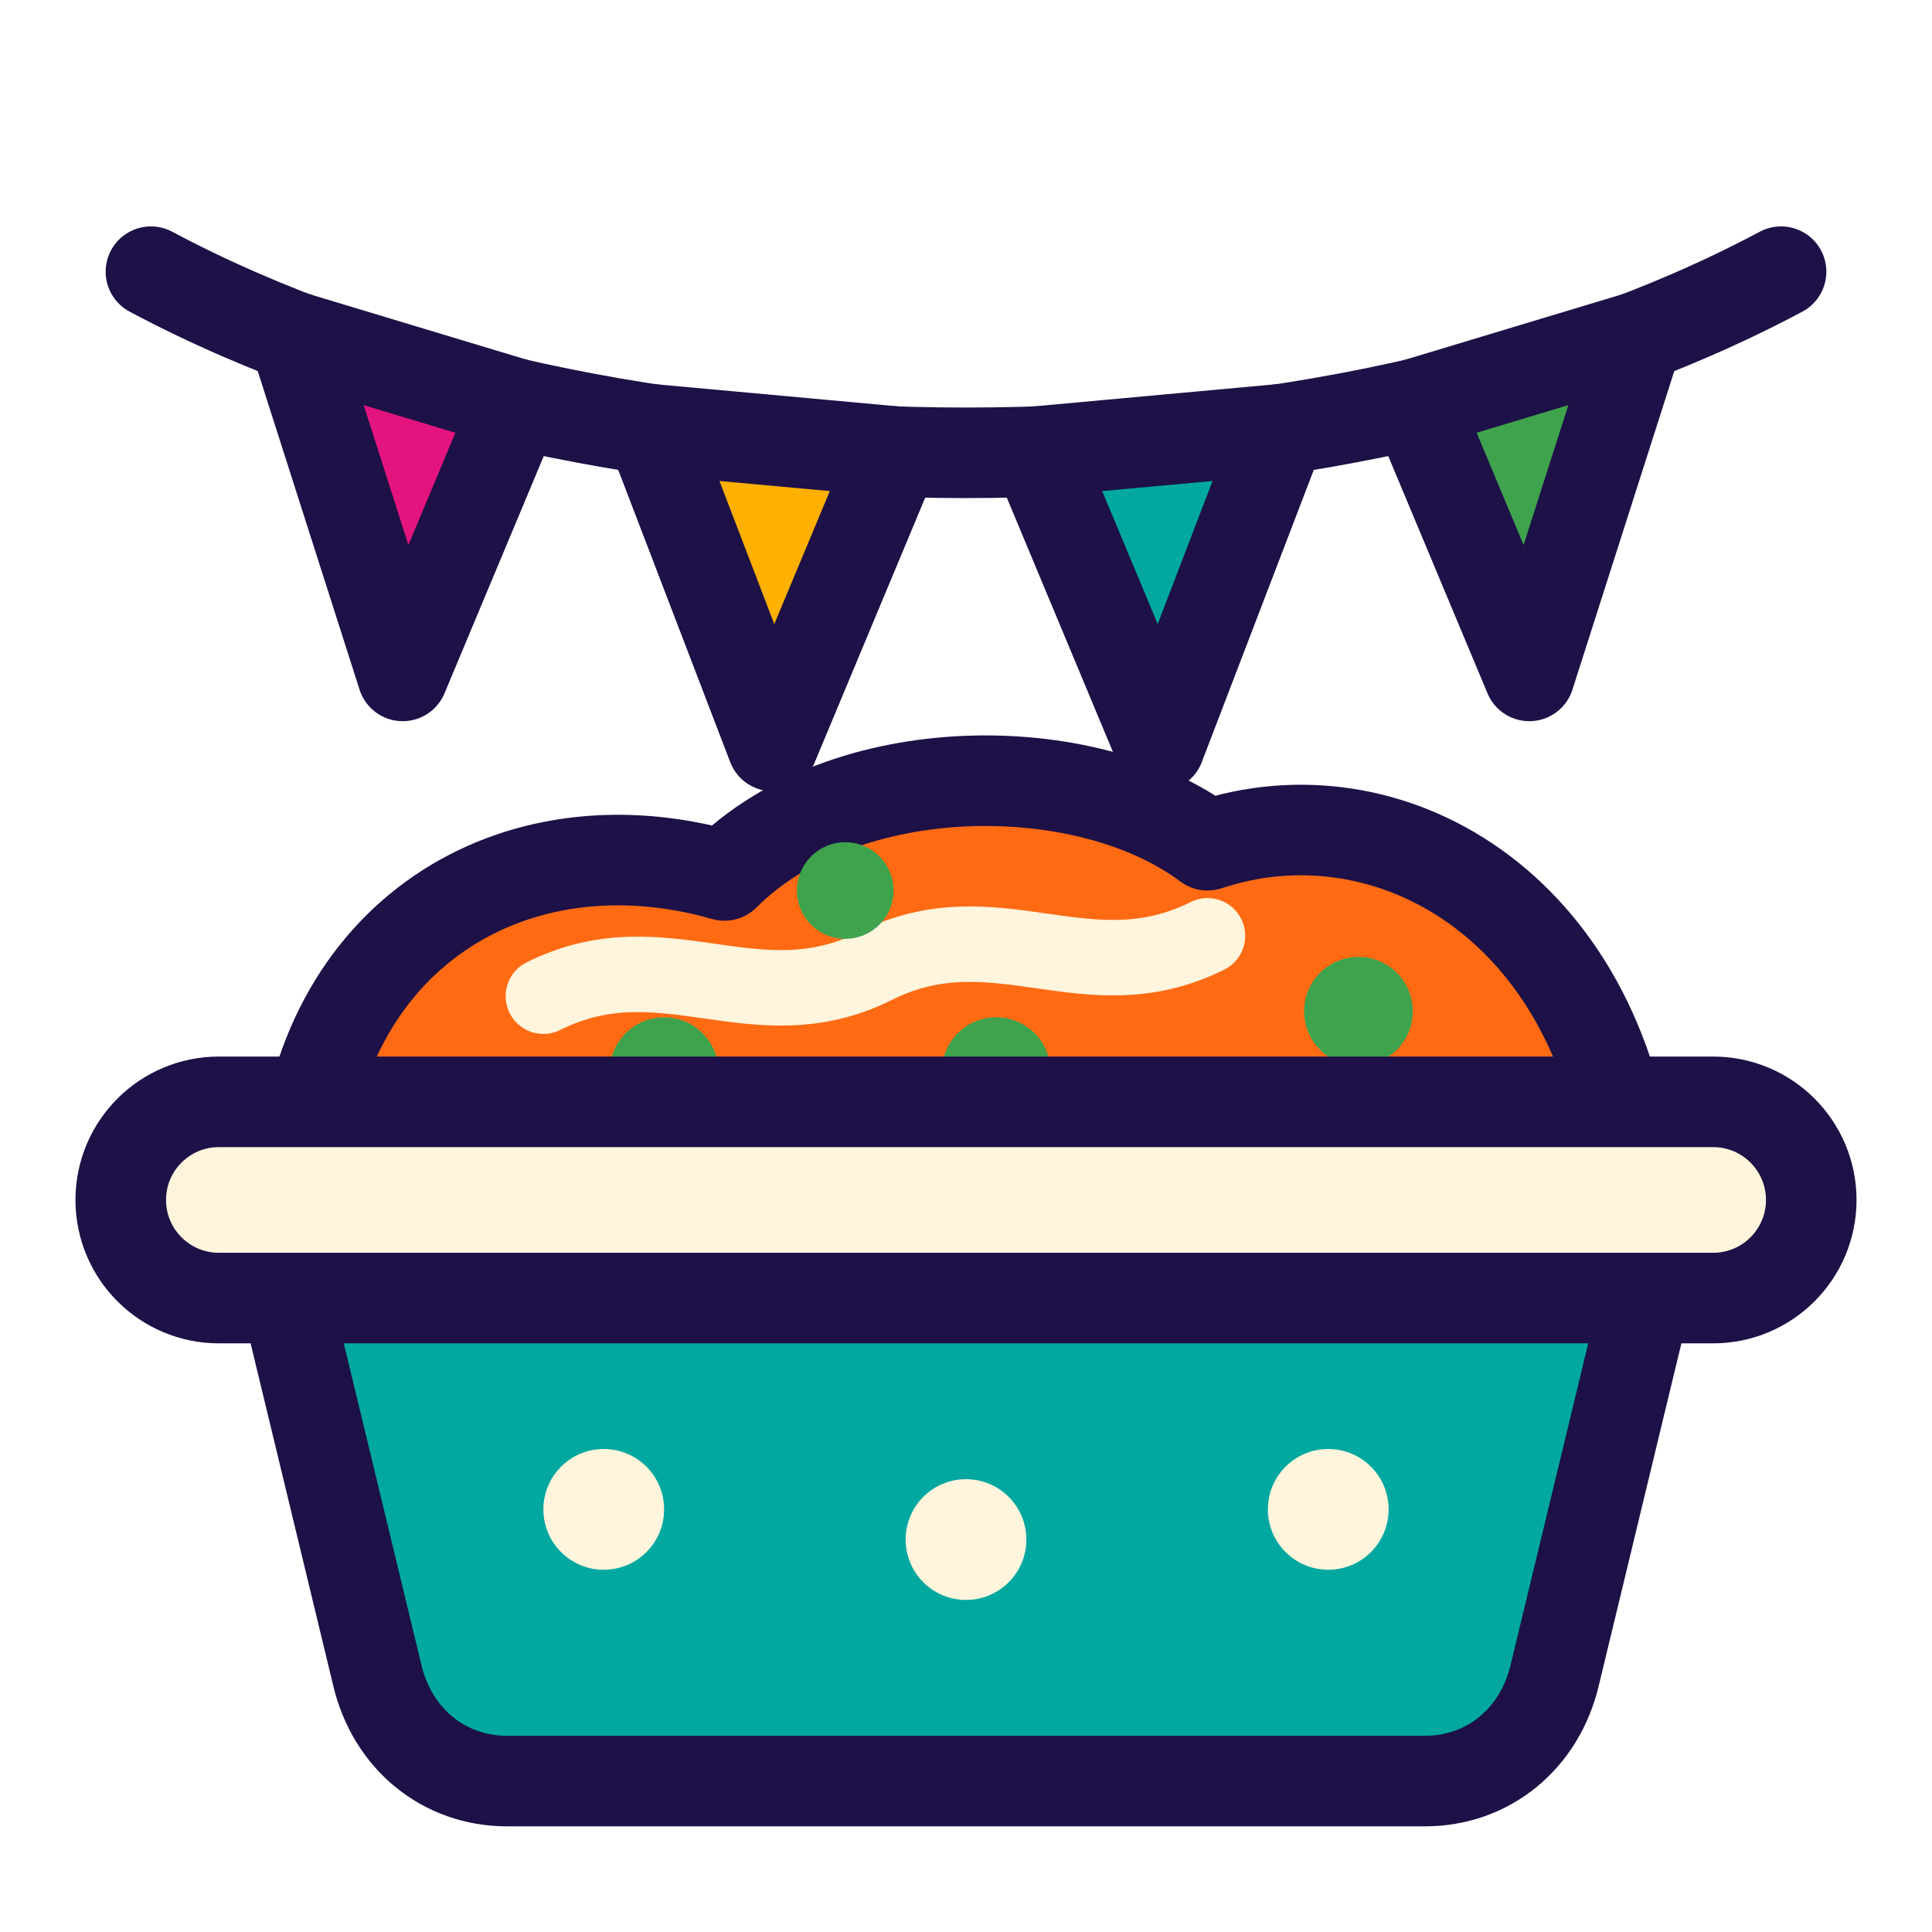
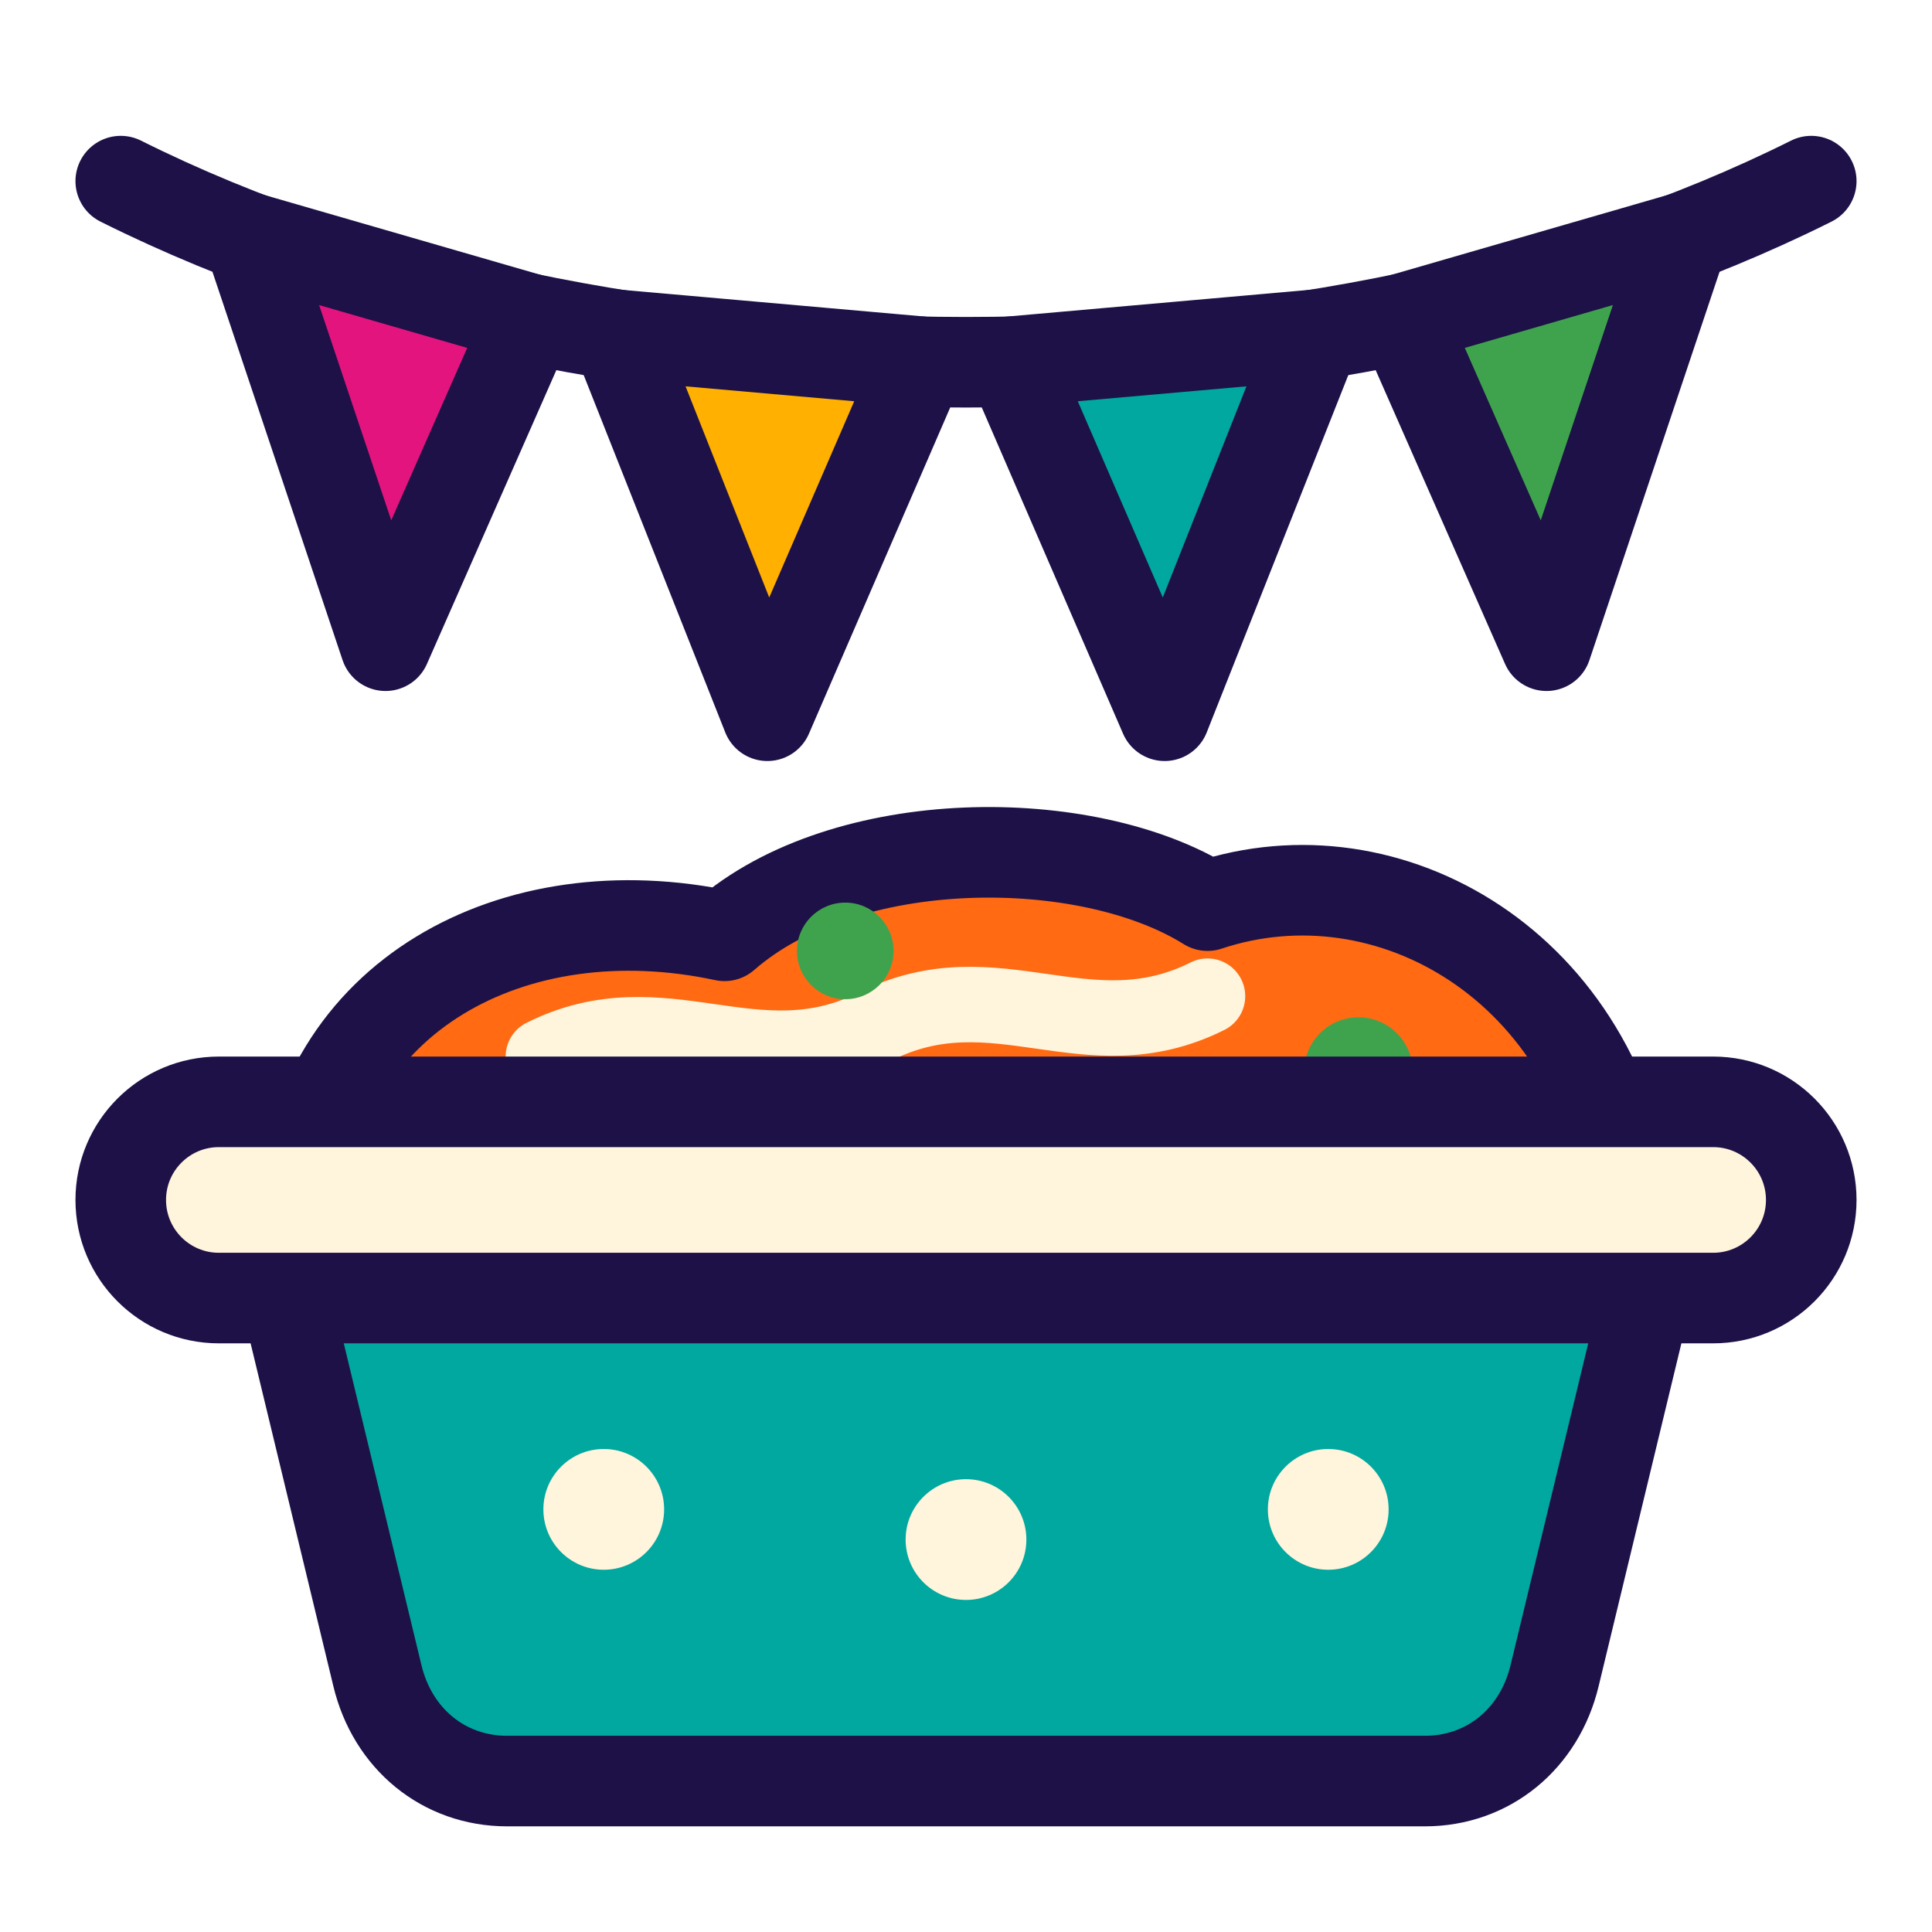
<svg xmlns="http://www.w3.org/2000/svg" viewBox="0 0 64 64" width="64" height="64" fill="none" stroke="#1D1147" stroke-width="3" stroke-linecap="round" stroke-linejoin="round">
-   <path d="M5 9 C20 17 44 17 59 9" />
-   <path d="M9.75 11.16 L17.11 13.38 L13.34 22.39 Z" fill="#E4147E" />
-   <path d="M21.57 14.22 L29.66 14.96 L25.59 24.71 Z" fill="#FFB000" />
-   <path d="M34.34 14.96 L42.43 14.22 L38.41 24.71 Z" fill="#00A8A0" />
-   <path d="M46.89 13.38 L54.25 11.16 L50.66 22.39 Z" fill="#3FA34D" />
-   <path d="M10 39 C10.5 31 17 27 24 29 C28 25 36 25 40 28 C46 26 53 30 54 39 Z" fill="#FF6A13" />
-   <path d="M18 33 C22 31 25 34 29 32 C33 30 36 33 40 31" stroke="#FFF4DC" stroke-width="2.5" />
-   <circle cx="22" cy="35.5" r="1.8" fill="#3FA34D" stroke="none" />
-   <circle cx="33" cy="35.5" r="1.8" fill="#3FA34D" stroke="none" />
-   <circle cx="45" cy="33.5" r="1.8" fill="#3FA34D" stroke="none" />
-   <circle cx="28" cy="29.5" r="1.6" fill="#3FA34D" stroke="none" />
+   <path d="M4 6 C20 14 44 14 60 6" />
+   <path d="M8.24 7.87 L17.54 10.56 L12.77 21.39 Z" fill="#E4147E" />
+   <path d="M20.42 11.09 L30.5 11.98 L25.42 23.71 Z" fill="#FFB000" />
+   <path d="M33.5 11.98 L43.58 11.09 L38.58 23.71 Z" fill="#00A8A0" />
+   <path d="M46.46 10.56 L55.76 7.87 L51.23 21.39 Z" fill="#3FA34D" />
+   <path d="M10 40 C10.5 33 17 29.5 24 31 C28 27.5 36 27.5 40 30 C46 28 53 32 54 40 Z" fill="#FF6A13" />
+   <path d="M18 35 C22 33 25 36 29 34 C33 32 36 35 40 33" stroke="#FFF4DC" stroke-width="2.5" />
+   <circle cx="22" cy="37.5" r="1.8" fill="#3FA34D" stroke="none" />
+   <circle cx="33" cy="37.5" r="1.8" fill="#3FA34D" stroke="none" />
+   <circle cx="45" cy="35.5" r="1.8" fill="#3FA34D" stroke="none" />
+   <circle cx="28" cy="31.5" r="1.6" fill="#3FA34D" stroke="none" />
  <path d="M9 41 H55 L51.5 55.5 C51 57.6 49.3 59 47.2 59 H16.8 C14.7 59 13 57.6 12.5 55.5 Z" fill="#00A8A0" />
-   <rect x="4" y="36.5" width="56" height="6.5" rx="3.25" fill="#FFF4DC" />
+   <path d="M7.25 36.5 H56.75 A3.25 3.25 0 0 1 60 39.75 V39.75 A3.25 3.25 0 0 1 56.75 43 H7.25 A3.25 3.25 0 0 1 4 39.75 V39.75 A3.25 3.25 0 0 1 7.25 36.5 Z" fill="#FFF4DC" />
  <circle cx="20" cy="50" r="2" fill="#FFF4DC" stroke="none" />
  <circle cx="32" cy="51" r="2" fill="#FFF4DC" stroke="none" />
  <circle cx="44" cy="50" r="2" fill="#FFF4DC" stroke="none" />
</svg>
